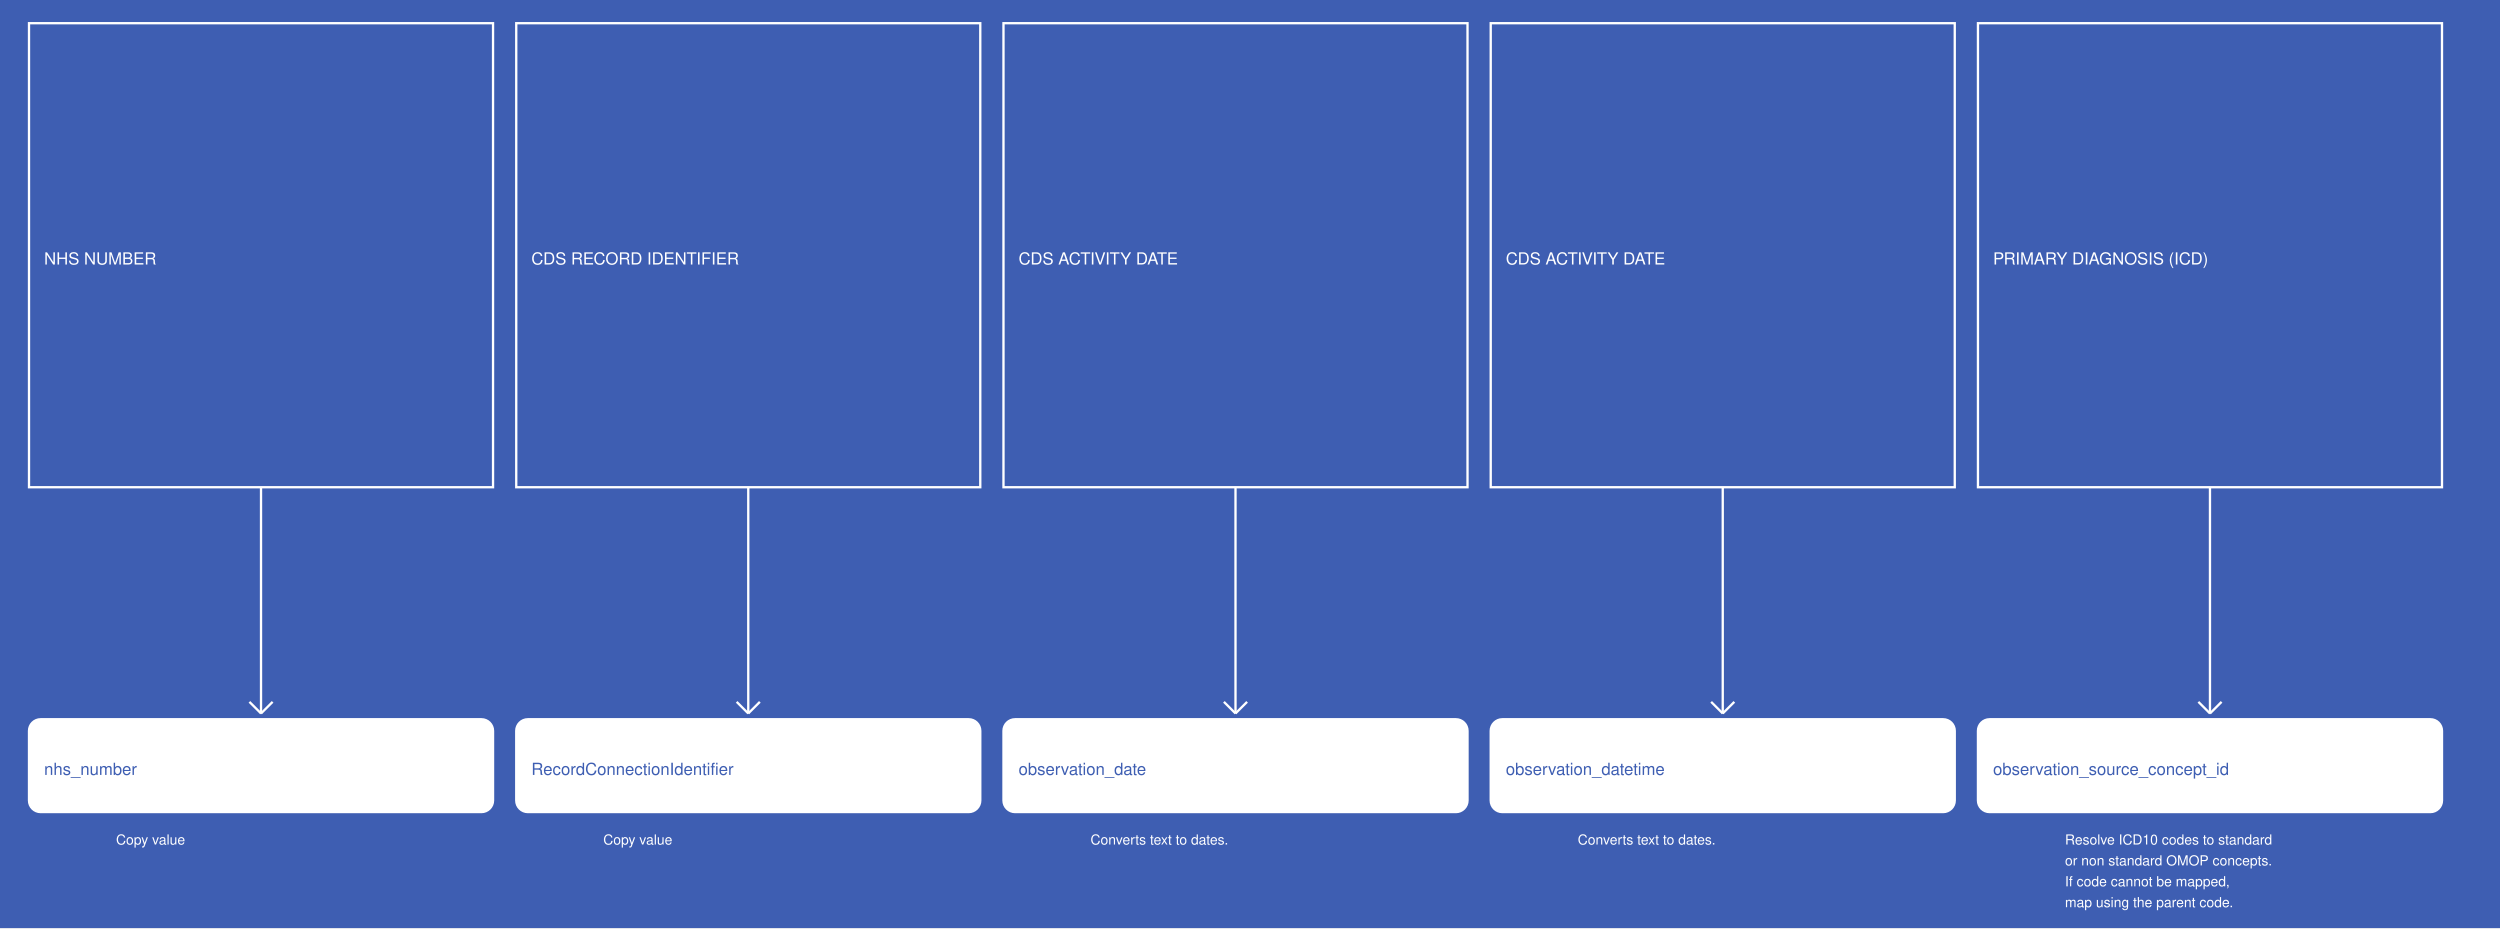
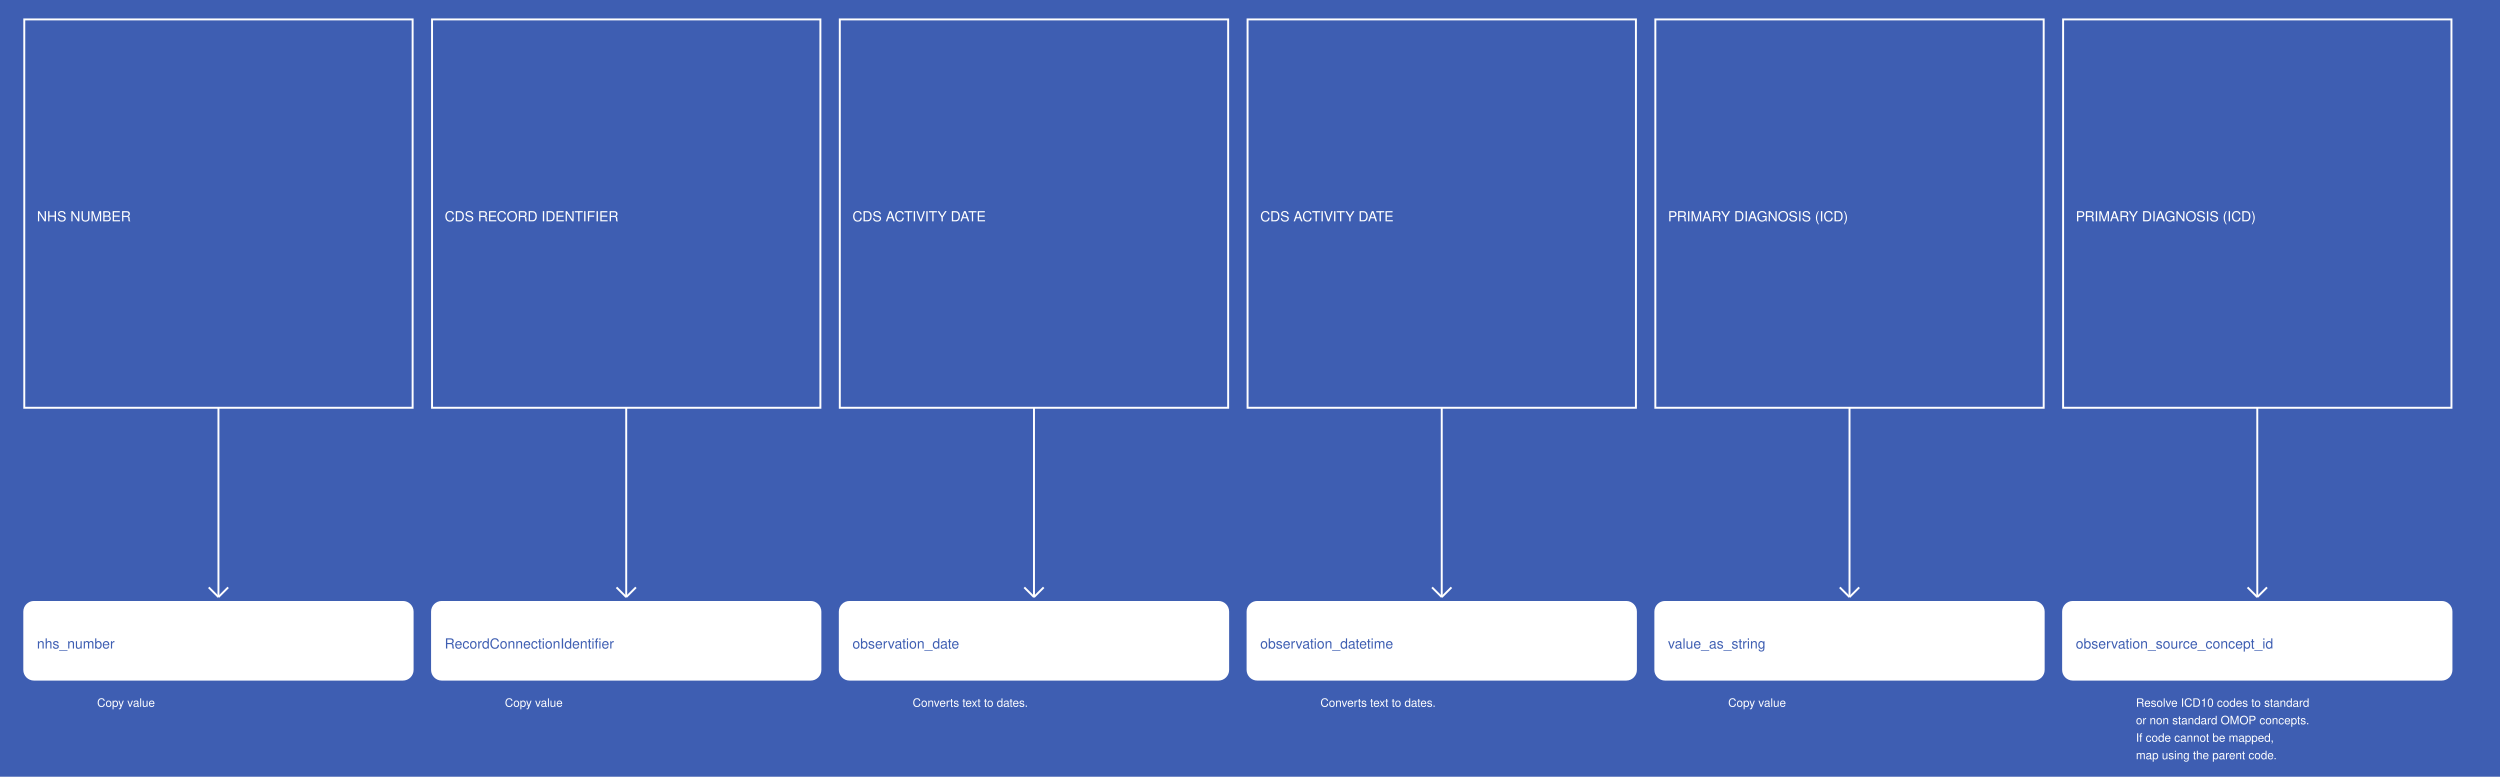
- <svg xmlns="http://www.w3.org/2000/svg" width="2155" height="800">
+ <svg xmlns="http://www.w3.org/2000/svg" width="2575" height="800">
  <rect width="100%" height="100%" fill="#3E5EB2" />
  <g>
    <rect x="25" y="20" width="400" height="400" fill="#3E5EB2" stroke="white" stroke-width="2" />
    <text x="38" y="228" fill="white" font-family="Helvetica" font-size="1.2em" text-anchor="start">NHS NUMBER</text>
  </g>
  <g>
    <line x1="225" y1="420" x2="225" y2="615" stroke="white" stroke-width="2" />
    <line x1="215" y1="605" x2="225" y2="615" stroke="white" stroke-width="2" />
    <line x1="235" y1="605" x2="225" y2="615" stroke="white" stroke-width="2" />
    <text x="100" y="728" fill="white" font-size="1em" font-family="Helvetica">Copy value</text>
  </g>
  <g>
    <rect x="25" y="620" width="400" height="80" fill="white" stroke="white" stroke-width="2" rx="10" />
    <text x="38" y="668" fill="#3E5EB2" font-family="Helvetica" font-size="1.2em" text-anchor="start">nhs_number</text>
  </g>
  <g>
    <rect x="445" y="20" width="400" height="400" fill="#3E5EB2" stroke="white" stroke-width="2" />
    <text x="458" y="228" fill="white" font-family="Helvetica" font-size="1.2em" text-anchor="start">CDS RECORD IDENTIFIER</text>
  </g>
  <g>
    <line x1="645" y1="420" x2="645" y2="615" stroke="white" stroke-width="2" />
    <line x1="635" y1="605" x2="645" y2="615" stroke="white" stroke-width="2" />
    <line x1="655" y1="605" x2="645" y2="615" stroke="white" stroke-width="2" />
    <text x="520" y="728" fill="white" font-size="1em" font-family="Helvetica">Copy value</text>
  </g>
  <g>
    <rect x="445" y="620" width="400" height="80" fill="white" stroke="white" stroke-width="2" rx="10" />
    <text x="458" y="668" fill="#3E5EB2" font-family="Helvetica" font-size="1.2em" text-anchor="start">RecordConnectionIdentifier</text>
  </g>
  <g>
    <rect x="865" y="20" width="400" height="400" fill="#3E5EB2" stroke="white" stroke-width="2" />
    <text x="878" y="228" fill="white" font-family="Helvetica" font-size="1.2em" text-anchor="start">CDS ACTIVITY DATE</text>
  </g>
  <g>
    <line x1="1065" y1="420" x2="1065" y2="615" stroke="white" stroke-width="2" />
    <line x1="1055" y1="605" x2="1065" y2="615" stroke="white" stroke-width="2" />
    <line x1="1075" y1="605" x2="1065" y2="615" stroke="white" stroke-width="2" />
    <text x="940" y="728" fill="white" font-size="1em" font-family="Helvetica">Converts text to dates.</text>
  </g>
  <g>
    <rect x="865" y="620" width="400" height="80" fill="white" stroke="white" stroke-width="2" rx="10" />
    <text x="878" y="668" fill="#3E5EB2" font-family="Helvetica" font-size="1.2em" text-anchor="start">observation_date</text>
  </g>
  <g>
    <rect x="1285" y="20" width="400" height="400" fill="#3E5EB2" stroke="white" stroke-width="2" />
    <text x="1298" y="228" fill="white" font-family="Helvetica" font-size="1.2em" text-anchor="start">CDS ACTIVITY DATE</text>
  </g>
  <g>
    <line x1="1485" y1="420" x2="1485" y2="615" stroke="white" stroke-width="2" />
    <line x1="1475" y1="605" x2="1485" y2="615" stroke="white" stroke-width="2" />
    <line x1="1495" y1="605" x2="1485" y2="615" stroke="white" stroke-width="2" />
    <text x="1360" y="728" fill="white" font-size="1em" font-family="Helvetica">Converts text to dates.</text>
  </g>
  <g>
    <rect x="1285" y="620" width="400" height="80" fill="white" stroke="white" stroke-width="2" rx="10" />
    <text x="1298" y="668" fill="#3E5EB2" font-family="Helvetica" font-size="1.2em" text-anchor="start">observation_datetime</text>
  </g>
  <g>
    <rect x="1705" y="20" width="400" height="400" fill="#3E5EB2" stroke="white" stroke-width="2" />
    <text x="1718" y="228" fill="white" font-family="Helvetica" font-size="1.2em" text-anchor="start">PRIMARY DIAGNOSIS (ICD)</text>
  </g>
  <g>
    <line x1="1905" y1="420" x2="1905" y2="615" stroke="white" stroke-width="2" />
    <line x1="1895" y1="605" x2="1905" y2="615" stroke="white" stroke-width="2" />
    <line x1="1915" y1="605" x2="1905" y2="615" stroke="white" stroke-width="2" />
-     <text x="1780" y="728" fill="white" font-size="1em" font-family="Helvetica">Resolve ICD10 codes to standard</text>
-     <text x="1780" y="746" fill="white" font-size="1em" font-family="Helvetica">or non standard OMOP concepts.</text>
-     <text x="1780" y="764" fill="white" font-size="1em" font-family="Helvetica">If code cannot be mapped,</text>
-     <text x="1780" y="782" fill="white" font-size="1em" font-family="Helvetica">map using the parent code.</text>
+     <text x="1780" y="728" fill="white" font-size="1em" font-family="Helvetica">Copy value</text>
  </g>
  <g>
    <rect x="1705" y="620" width="400" height="80" fill="white" stroke="white" stroke-width="2" rx="10" />
-     <text x="1718" y="668" fill="#3E5EB2" font-family="Helvetica" font-size="1.2em" text-anchor="start">observation_source_concept_id</text>
+     <text x="1718" y="668" fill="#3E5EB2" font-family="Helvetica" font-size="1.2em" text-anchor="start">value_as_string</text>
+   </g>
+   <g>
+     <rect x="2125" y="20" width="400" height="400" fill="#3E5EB2" stroke="white" stroke-width="2" />
+     <text x="2138" y="228" fill="white" font-family="Helvetica" font-size="1.2em" text-anchor="start">PRIMARY DIAGNOSIS (ICD)</text>
+   </g>
+   <g>
+     <line x1="2325" y1="420" x2="2325" y2="615" stroke="white" stroke-width="2" />
+     <line x1="2315" y1="605" x2="2325" y2="615" stroke="white" stroke-width="2" />
+     <line x1="2335" y1="605" x2="2325" y2="615" stroke="white" stroke-width="2" />
+     <text x="2200" y="728" fill="white" font-size="1em" font-family="Helvetica">Resolve ICD10 codes to standard</text>
+     <text x="2200" y="746" fill="white" font-size="1em" font-family="Helvetica">or non standard OMOP concepts.</text>
+     <text x="2200" y="764" fill="white" font-size="1em" font-family="Helvetica">If code cannot be mapped,</text>
+     <text x="2200" y="782" fill="white" font-size="1em" font-family="Helvetica">map using the parent code.</text>
+   </g>
+   <g>
+     <rect x="2125" y="620" width="400" height="80" fill="white" stroke="white" stroke-width="2" rx="10" />
+     <text x="2138" y="668" fill="#3E5EB2" font-family="Helvetica" font-size="1.2em" text-anchor="start">observation_source_concept_id</text>
  </g>
</svg>
